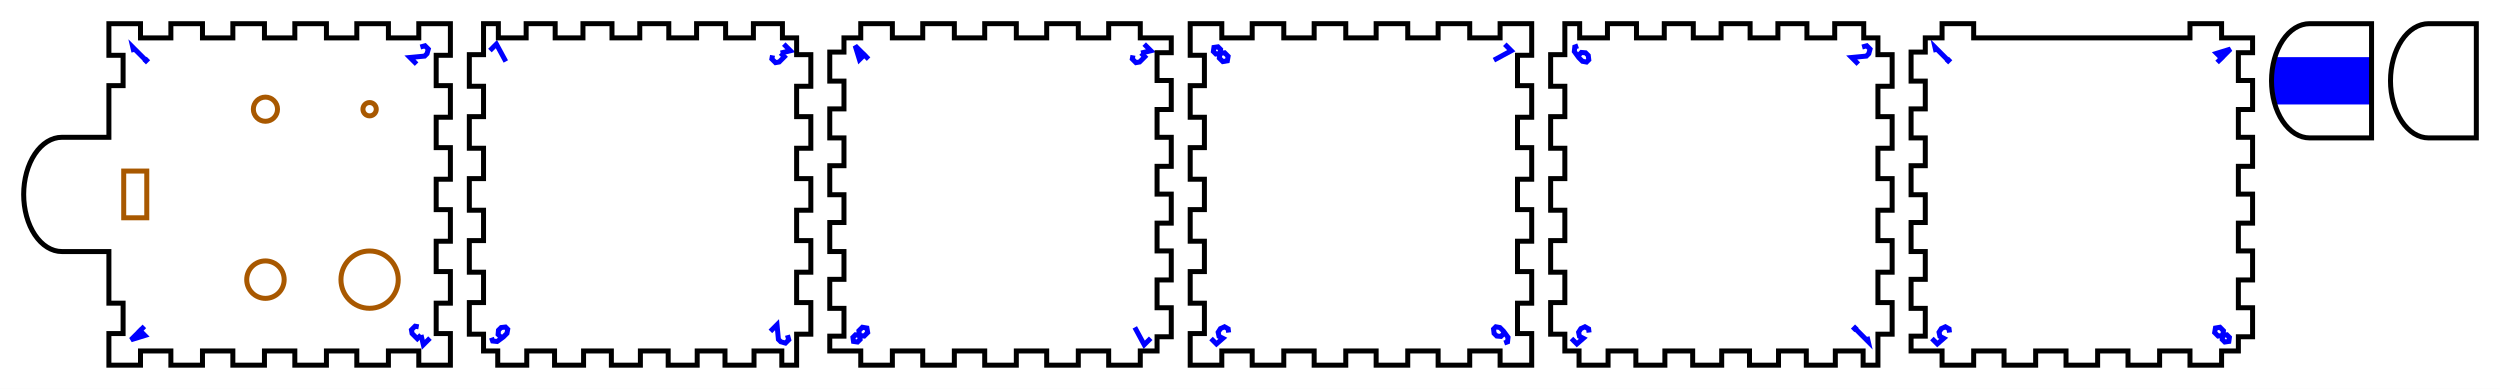
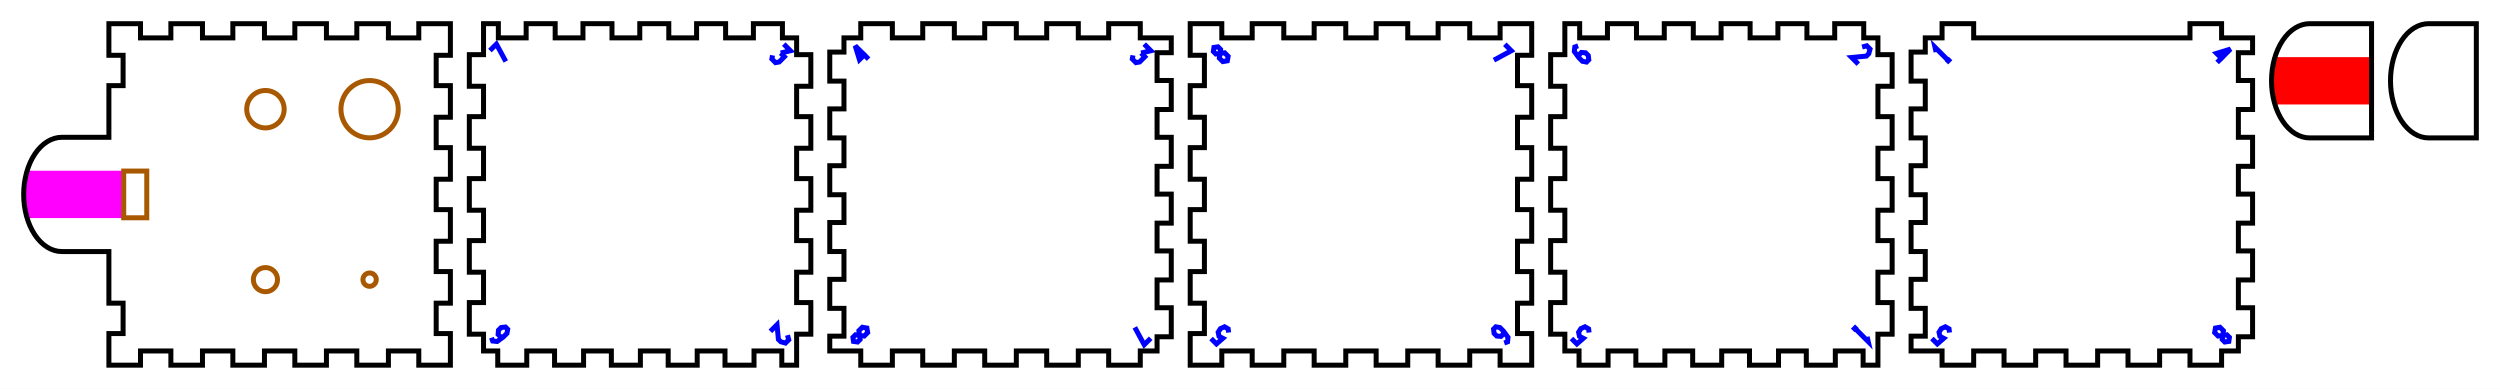
<svg xmlns="http://www.w3.org/2000/svg" width="528.04mm" height="82.13mm" viewBox="0 0 528.04 82.13">
  <rect x="0.0" y="0.0" width="528.04" height="82.13" fill="#ffffff" />
-   <g fill="#0000ff" stroke="none">
+   <g fill="#ff0000" stroke="none">
    <path d="M 500.845,12.065 L 500.845,22.065 L 480.573,22.065 L 480.486,21.770 L 480.404,21.472 L 480.328,21.171 L 480.257,20.866 L 480.192,20.559 L 480.132,20.250 L 480.078,19.938 L 480.029,19.624 L 479.986,19.308 L 479.949,18.991 L 479.917,18.672 L 479.891,18.352 L 479.871,18.031 L 479.857,17.709 L 479.848,17.387 L 479.845,17.065 L 479.848,16.743 L 479.857,16.421 L 479.871,16.099 L 479.891,15.778 L 479.917,15.458 L 479.949,15.139 L 479.986,14.822 L 480.029,14.506 L 480.078,14.192 L 480.132,13.880 L 480.192,13.571 L 480.257,13.264 L 480.328,12.959 L 480.404,12.658 L 480.486,12.360 L 480.573,12.065 Z" />
  </g>
+   <g fill="#ff00ff" stroke="none">
+     <path d="M 26.065,36.065 L 26.065,46.065 L 5.793,46.065 L 5.706,45.770 L 5.624,45.472 L 5.548,45.171 L 5.477,44.866 L 5.412,44.559 L 5.352,44.250 L 5.298,43.938 L 5.249,43.624 L 5.206,43.308 L 5.169,42.991 L 5.137,42.672 L 5.111,42.352 L 5.091,42.031 L 5.077,41.709 L 5.068,41.387 L 5.065,41.065 L 5.068,40.743 L 5.077,40.421 L 5.091,40.099 L 5.111,39.778 L 5.137,39.458 L 5.169,39.139 L 5.206,38.822 L 5.249,38.506 L 5.298,38.192 L 5.352,37.880 L 5.412,37.571 L 5.477,37.264 L 5.548,36.959 L 5.624,36.658 L 5.706,36.360 L 5.793,36.065 Z" />
+   </g>
  <g fill="none" stroke="#0000ff" stroke-width="1.056">
-     <path d="M 88.792,9.936 L 89.764,9.664 L 90.466,10.366 L 90.194,11.338 L 89.685,11.848 L 86.585,12.142 L 87.988,13.545" />
-     <path d="M 90.817,71.414 L 89.414,72.817 L 88.930,70.755" />
-     <path d="M 88.930,70.755 L 88.141,71.544 L 87.038,70.441 L 86.901,69.673 L 87.673,68.901 L 88.441,69.038" />
-     <path d="M 30.492,68.936 L 27.664,71.764 L 30.604,70.858 L 29.202,69.455" />
-     <path d="M 28.286,10.988 L 28.050,9.980 L 30.878,12.808" />
-     <path d="M 30.457,13.229 L 31.334,12.352" />
    <path d="M 103.478,10.681 L 104.846,9.313 L 106.833,12.984" />
    <path d="M 165.544,9.313 L 166.947,10.716 L 164.885,11.200" />
    <path d="M 164.885,11.200 L 165.674,11.989 L 164.571,13.092 L 163.803,13.229 L 163.031,12.457 L 163.168,11.689" />
    <path d="M 166.324,70.792 L 166.596,71.764 L 165.894,72.466 L 164.922,72.194 L 164.412,71.685 L 164.118,68.585 L 162.715,69.988" />
    <path d="M 103.810,71.328 L 104.057,72.028 L 105.007,72.129 L 106.314,71.173 L 107.078,70.410 L 107.236,69.550 L 106.763,69.076 L 105.850,69.182 L 105.285,69.748 L 105.207,70.632 L 105.768,71.193 L 106.314,71.173" />
    <path d="M 183.454,12.492 L 180.626,9.664 L 181.532,12.604 L 182.935,11.202" />
    <path d="M 241.674,9.313 L 243.077,10.716 L 241.015,11.200" />
    <path d="M 241.015,11.200 L 241.804,11.989 L 240.701,13.092 L 239.933,13.229 L 239.161,12.457 L 239.298,11.689" />
    <path d="M 243.042,71.449 L 241.674,72.817 L 239.687,69.146" />
    <path d="M 181.548,70.842 L 181.671,71.701 L 181.133,72.239 L 180.275,72.115 L 180.151,71.257 L 180.689,70.719 L 181.548,70.842 L 182.533,70.979 L 183.268,70.244 L 183.103,69.287 L 182.146,69.122 L 181.411,69.857 L 181.548,70.842" />
    <path d="M 257.678,11.288 L 256.819,11.411 L 256.281,10.873 L 256.405,10.015 L 257.263,9.891 L 257.801,10.429 L 257.678,11.288 L 257.541,12.273 L 258.276,13.008 L 259.233,12.843 L 259.398,11.886 L 258.663,11.151 L 257.678,11.288" />
    <path d="M 317.839,9.348 L 319.207,10.716 L 315.536,12.703" />
    <path d="M 317.718,72.450 L 318.418,72.203 L 318.519,71.253 L 317.563,69.946 L 316.800,69.182 L 315.940,69.024 L 315.466,69.497 L 315.572,70.410 L 316.138,70.975 L 317.022,71.053 L 317.583,70.492 L 317.563,69.946" />
    <path d="M 255.791,71.501 L 256.931,72.641 L 258.291,71.456 L 257.480,71.040 L 257.293,70.175 L 257.775,69.412 L 258.625,69.018 L 259.409,69.462 L 259.508,70.240" />
    <path d="M 333.322,9.680 L 332.622,9.927 L 332.521,10.877 L 333.477,12.184 L 334.240,12.948 L 335.100,13.106 L 335.574,12.633 L 335.468,11.720 L 334.902,11.155 L 334.018,11.077 L 333.457,11.638 L 333.477,12.184" />
    <path d="M 393.312,9.936 L 394.284,9.664 L 394.986,10.366 L 394.714,11.338 L 394.205,11.848 L 391.105,12.142 L 392.508,13.545" />
    <path d="M 394.364,71.142 L 394.600,72.150 L 391.772,69.322" />
    <path d="M 392.193,68.901 L 391.316,69.778" />
    <path d="M 331.921,71.501 L 333.061,72.641 L 334.421,71.456 L 333.610,71.040 L 333.423,70.175 L 333.905,69.412 L 334.755,69.018 L 335.539,69.462 L 335.638,70.240" />
    <path d="M 408.936,10.988 L 408.700,9.980 L 411.528,12.808" />
    <path d="M 411.107,13.229 L 411.984,12.352" />
    <path d="M 468.288,13.194 L 471.116,10.366 L 468.176,11.272 L 469.578,12.675" />
    <path d="M 469.492,70.842 L 470.351,70.719 L 470.889,71.257 L 470.765,72.115 L 469.907,72.239 L 469.369,71.701 L 469.492,70.842 L 469.629,69.857 L 468.894,69.122 L 467.937,69.287 L 467.772,70.244 L 468.507,70.979 L 469.492,70.842" />
    <path d="M 408.051,71.501 L 409.191,72.641 L 410.551,71.456 L 409.740,71.040 L 409.553,70.175 L 410.035,69.412 L 410.885,69.018 L 411.669,69.462 L 411.768,70.240" />
  </g>
  <g fill="none" stroke="#a85800" stroke-width="1.056">
-     <path d="M 26.130,46.000 L 31.000,46.000 L 31.000,36.130 L 26.130,36.130 Z" />
-     <circle cx="78.065" cy="23.065" r="1.408" />
-     <circle cx="56.065" cy="23.065" r="2.552" />
-     <circle cx="56.065" cy="59.065" r="3.955" />
-     <circle cx="78.065" cy="59.065" r="6.051" />
+     <path d="M 26.130,36.130 L 31.000,36.130 L 31.000,46.000 L 26.130,46.000 Z" />
+     <circle cx="78.065" cy="59.065" r="1.408" />
+     <circle cx="56.065" cy="59.065" r="2.552" />
+     <circle cx="56.065" cy="23.065" r="3.955" />
+     <circle cx="78.065" cy="23.065" r="6.051" />
  </g>
  <g fill="none" stroke="#000000" stroke-width="1.056">
-     <path d="M 95.130,5.000 L 95.130,11.675 L 92.130,11.675 L 92.130,18.091 L 95.130,18.091 L 95.130,24.766 L 92.130,24.766 L 92.130,31.182 L 95.130,31.182 L 95.130,37.857 L 92.130,37.857 L 92.130,44.273 L 95.130,44.273 L 95.130,50.948 L 92.130,50.948 L 92.130,57.364 L 95.130,57.364 L 95.130,64.039 L 92.130,64.039 L 92.130,70.455 L 95.130,70.455 L 95.130,77.130 L 88.455,77.130 L 88.455,74.130 L 82.039,74.130 L 82.039,77.130 L 75.364,77.130 L 75.364,74.130 L 68.948,74.130 L 68.948,77.130 L 62.273,77.130 L 62.273,74.130 L 55.857,74.130 L 55.857,77.130 L 49.182,77.130 L 49.182,74.130 L 42.766,74.130 L 42.766,77.130 L 36.091,77.130 L 36.091,74.130 L 29.675,74.130 L 29.675,77.130 L 23.000,77.130 L 23.000,70.455 L 26.000,70.455 L 26.000,64.039 L 23.000,64.039 L 23.000,53.130 L 13.063,53.130 L 12.271,53.072 L 11.486,52.897 L 10.716,52.608 L 9.969,52.207 L 9.253,51.699 L 8.574,51.089 L 7.939,50.382 L 7.354,49.586 L 6.824,48.709 L 6.354,47.758 L 5.948,46.744 L 5.611,45.675 L 5.346,44.561 L 5.154,43.415 L 5.039,42.245 L 5.000,41.065 L 5.039,39.885 L 5.154,38.715 L 5.346,37.569 L 5.611,36.455 L 5.948,35.386 L 6.354,34.372 L 6.824,33.421 L 7.354,32.544 L 7.939,31.748 L 8.574,31.041 L 9.253,30.431 L 9.969,29.923 L 10.716,29.522 L 11.486,29.233 L 12.271,29.058 L 13.063,29.000 L 23.000,29.000 L 23.000,18.091 L 26.000,18.091 L 26.000,11.675 L 23.000,11.675 L 23.000,5.000 L 29.675,5.000 L 29.675,8.000 L 36.091,8.000 L 36.091,5.000 L 42.766,5.000 L 42.766,8.000 L 49.182,8.000 L 49.182,5.000 L 55.857,5.000 L 55.857,8.000 L 62.273,8.000 L 62.273,5.000 L 68.948,5.000 L 68.948,8.000 L 75.364,8.000 L 75.364,5.000 L 82.039,5.000 L 82.039,8.000 L 88.455,8.000 L 88.455,5.000 Z" />
+     <path d="M 95.130,77.130 L 95.130,70.455 L 92.130,70.455 L 92.130,64.039 L 95.130,64.039 L 95.130,57.364 L 92.130,57.364 L 92.130,50.948 L 95.130,50.948 L 95.130,44.273 L 92.130,44.273 L 92.130,37.857 L 95.130,37.857 L 95.130,31.182 L 92.130,31.182 L 92.130,24.766 L 95.130,24.766 L 95.130,18.091 L 92.130,18.091 L 92.130,11.675 L 95.130,11.675 L 95.130,5.000 L 88.455,5.000 L 88.455,8.000 L 82.039,8.000 L 82.039,5.000 L 75.364,5.000 L 75.364,8.000 L 68.948,8.000 L 68.948,5.000 L 62.273,5.000 L 62.273,8.000 L 55.857,8.000 L 55.857,5.000 L 49.182,5.000 L 49.182,8.000 L 42.766,8.000 L 42.766,5.000 L 36.091,5.000 L 36.091,8.000 L 29.675,8.000 L 29.675,5.000 L 23.000,5.000 L 23.000,11.675 L 26.000,11.675 L 26.000,18.091 L 23.000,18.091 L 23.000,29.000 L 13.063,29.000 L 12.271,29.058 L 11.486,29.233 L 10.716,29.522 L 9.969,29.923 L 9.253,30.431 L 8.574,31.041 L 7.939,31.748 L 7.354,32.544 L 6.824,33.421 L 6.354,34.372 L 5.948,35.386 L 5.611,36.455 L 5.346,37.569 L 5.154,38.715 L 5.039,39.885 L 5.000,41.065 L 5.039,42.245 L 5.154,43.415 L 5.346,44.561 L 5.611,45.675 L 5.948,46.744 L 6.354,47.758 L 6.824,48.709 L 7.354,49.586 L 7.939,50.382 L 8.574,51.089 L 9.253,51.699 L 9.969,52.207 L 10.716,52.608 L 11.486,52.897 L 12.271,53.072 L 13.063,53.130 L 23.000,53.130 L 23.000,64.039 L 26.000,64.039 L 26.000,70.455 L 23.000,70.455 L 23.000,77.130 L 29.675,77.130 L 29.675,74.130 L 36.091,74.130 L 36.091,77.130 L 42.766,77.130 L 42.766,74.130 L 49.182,74.130 L 49.182,77.130 L 55.857,77.130 L 55.857,74.130 L 62.273,74.130 L 62.273,77.130 L 68.948,77.130 L 68.948,74.130 L 75.364,74.130 L 75.364,77.130 L 82.039,77.130 L 82.039,74.130 L 88.455,74.130 L 88.455,77.130 Z" />
    <path d="M 102.130,5.000 L 105.260,5.000 L 105.260,8.000 L 111.130,8.000 L 111.130,5.000 L 117.260,5.000 L 117.260,8.000 L 123.130,8.000 L 123.130,5.000 L 129.260,5.000 L 129.260,8.000 L 135.130,8.000 L 135.130,5.000 L 141.260,5.000 L 141.260,8.000 L 147.130,8.000 L 147.130,5.000 L 153.260,5.000 L 153.260,8.000 L 159.130,8.000 L 159.130,5.000 L 165.260,5.000 L 165.260,8.000 L 168.260,8.000 L 168.260,11.545 L 171.260,11.545 L 171.260,18.221 L 168.260,18.221 L 168.260,24.636 L 171.260,24.636 L 171.260,31.312 L 168.260,31.312 L 168.260,37.727 L 171.260,37.727 L 171.260,44.403 L 168.260,44.403 L 168.260,50.818 L 171.260,50.818 L 171.260,57.494 L 168.260,57.494 L 168.260,63.909 L 171.260,63.909 L 171.260,70.585 L 168.260,70.585 L 168.260,77.130 L 165.130,77.130 L 165.130,74.130 L 159.260,74.130 L 159.260,77.130 L 153.130,77.130 L 153.130,74.130 L 147.260,74.130 L 147.260,77.130 L 141.130,77.130 L 141.130,74.130 L 135.260,74.130 L 135.260,77.130 L 129.130,77.130 L 129.130,74.130 L 123.260,74.130 L 123.260,77.130 L 117.130,77.130 L 117.130,74.130 L 111.260,74.130 L 111.260,77.130 L 105.130,77.130 L 105.130,74.130 L 102.130,74.130 L 102.130,70.585 L 99.130,70.585 L 99.130,63.909 L 102.130,63.909 L 102.130,57.494 L 99.130,57.494 L 99.130,50.818 L 102.130,50.818 L 102.130,44.403 L 99.130,44.403 L 99.130,37.727 L 102.130,37.727 L 102.130,31.312 L 99.130,31.312 L 99.130,24.636 L 102.130,24.636 L 102.130,18.221 L 99.130,18.221 L 99.130,11.545 L 102.130,11.545 Z" />
    <path d="M 178.260,8.000 L 181.805,8.000 L 181.805,5.000 L 188.481,5.000 L 188.481,8.000 L 194.896,8.000 L 194.896,5.000 L 201.572,5.000 L 201.572,8.000 L 207.987,8.000 L 207.987,5.000 L 214.663,5.000 L 214.663,8.000 L 221.078,8.000 L 221.078,5.000 L 227.754,5.000 L 227.754,8.000 L 234.169,8.000 L 234.169,5.000 L 240.845,5.000 L 240.845,8.000 L 247.390,8.000 L 247.390,11.130 L 244.390,11.130 L 244.390,17.000 L 247.390,17.000 L 247.390,23.130 L 244.390,23.130 L 244.390,29.000 L 247.390,29.000 L 247.390,35.130 L 244.390,35.130 L 244.390,41.000 L 247.390,41.000 L 247.390,47.130 L 244.390,47.130 L 244.390,53.000 L 247.390,53.000 L 247.390,59.130 L 244.390,59.130 L 244.390,65.000 L 247.390,65.000 L 247.390,71.130 L 244.390,71.130 L 244.390,74.130 L 240.845,74.130 L 240.845,77.130 L 234.169,77.130 L 234.169,74.130 L 227.754,74.130 L 227.754,77.130 L 221.078,77.130 L 221.078,74.130 L 214.663,74.130 L 214.663,77.130 L 207.987,77.130 L 207.987,74.130 L 201.572,74.130 L 201.572,77.130 L 194.896,77.130 L 194.896,74.130 L 188.481,74.130 L 188.481,77.130 L 181.805,77.130 L 181.805,74.130 L 175.260,74.130 L 175.260,71.000 L 178.260,71.000 L 178.260,65.130 L 175.260,65.130 L 175.260,59.000 L 178.260,59.000 L 178.260,53.130 L 175.260,53.130 L 175.260,47.000 L 178.260,47.000 L 178.260,41.130 L 175.260,41.130 L 175.260,35.000 L 178.260,35.000 L 178.260,29.130 L 175.260,29.130 L 175.260,23.000 L 178.260,23.000 L 178.260,17.130 L 175.260,17.130 L 175.260,11.000 L 178.260,11.000 Z" />
    <path d="M 251.390,5.000 L 258.065,5.000 L 258.065,8.000 L 264.481,8.000 L 264.481,5.000 L 271.156,5.000 L 271.156,8.000 L 277.572,8.000 L 277.572,5.000 L 284.247,5.000 L 284.247,8.000 L 290.663,8.000 L 290.663,5.000 L 297.338,5.000 L 297.338,8.000 L 303.754,8.000 L 303.754,5.000 L 310.429,5.000 L 310.429,8.000 L 316.845,8.000 L 316.845,5.000 L 323.520,5.000 L 323.520,11.675 L 320.520,11.675 L 320.520,18.091 L 323.520,18.091 L 323.520,24.766 L 320.520,24.766 L 320.520,31.182 L 323.520,31.182 L 323.520,37.857 L 320.520,37.857 L 320.520,44.273 L 323.520,44.273 L 323.520,50.948 L 320.520,50.948 L 320.520,57.364 L 323.520,57.364 L 323.520,64.039 L 320.520,64.039 L 320.520,70.455 L 323.520,70.455 L 323.520,77.130 L 316.845,77.130 L 316.845,74.130 L 310.429,74.130 L 310.429,77.130 L 303.754,77.130 L 303.754,74.130 L 297.338,74.130 L 297.338,77.130 L 290.663,77.130 L 290.663,74.130 L 284.247,74.130 L 284.247,77.130 L 277.572,77.130 L 277.572,74.130 L 271.156,74.130 L 271.156,77.130 L 264.481,77.130 L 264.481,74.130 L 258.065,74.130 L 258.065,77.130 L 251.390,77.130 L 251.390,70.455 L 254.390,70.455 L 254.390,64.039 L 251.390,64.039 L 251.390,57.364 L 254.390,57.364 L 254.390,50.948 L 251.390,50.948 L 251.390,44.273 L 254.390,44.273 L 254.390,37.857 L 251.390,37.857 L 251.390,31.182 L 254.390,31.182 L 254.390,24.766 L 251.390,24.766 L 251.390,18.091 L 254.390,18.091 L 254.390,11.675 L 251.390,11.675 Z" />
    <path d="M 330.520,5.000 L 333.650,5.000 L 333.650,8.000 L 339.520,8.000 L 339.520,5.000 L 345.650,5.000 L 345.650,8.000 L 351.520,8.000 L 351.520,5.000 L 357.650,5.000 L 357.650,8.000 L 363.520,8.000 L 363.520,5.000 L 369.650,5.000 L 369.650,8.000 L 375.520,8.000 L 375.520,5.000 L 381.650,5.000 L 381.650,8.000 L 387.520,8.000 L 387.520,5.000 L 393.650,5.000 L 393.650,8.000 L 396.650,8.000 L 396.650,11.545 L 399.650,11.545 L 399.650,18.221 L 396.650,18.221 L 396.650,24.636 L 399.650,24.636 L 399.650,31.312 L 396.650,31.312 L 396.650,37.727 L 399.650,37.727 L 399.650,44.403 L 396.650,44.403 L 396.650,50.818 L 399.650,50.818 L 399.650,57.494 L 396.650,57.494 L 396.650,63.909 L 399.650,63.909 L 399.650,70.585 L 396.650,70.585 L 396.650,77.130 L 393.520,77.130 L 393.520,74.130 L 387.650,74.130 L 387.650,77.130 L 381.520,77.130 L 381.520,74.130 L 375.650,74.130 L 375.650,77.130 L 369.520,77.130 L 369.520,74.130 L 363.650,74.130 L 363.650,77.130 L 357.520,77.130 L 357.520,74.130 L 351.650,74.130 L 351.650,77.130 L 345.520,77.130 L 345.520,74.130 L 339.650,74.130 L 339.650,77.130 L 333.520,77.130 L 333.520,74.130 L 330.520,74.130 L 330.520,70.585 L 327.520,70.585 L 327.520,63.909 L 330.520,63.909 L 330.520,57.494 L 327.520,57.494 L 327.520,50.818 L 330.520,50.818 L 330.520,44.403 L 327.520,44.403 L 327.520,37.727 L 330.520,37.727 L 330.520,31.312 L 327.520,31.312 L 327.520,24.636 L 330.520,24.636 L 330.520,18.221 L 327.520,18.221 L 327.520,11.545 L 330.520,11.545 Z" />
    <path d="M 406.650,8.000 L 410.195,8.000 L 410.195,5.000 L 416.871,5.000 L 416.871,8.000 L 462.559,8.000 L 462.559,5.000 L 469.235,5.000 L 469.235,8.000 L 475.780,8.000 L 475.780,11.130 L 472.780,11.130 L 472.780,17.000 L 475.780,17.000 L 475.780,23.130 L 472.780,23.130 L 472.780,29.000 L 475.780,29.000 L 475.780,35.130 L 472.780,35.130 L 472.780,41.000 L 475.780,41.000 L 475.780,47.130 L 472.780,47.130 L 472.780,53.000 L 475.780,53.000 L 475.780,59.130 L 472.780,59.130 L 472.780,65.000 L 475.780,65.000 L 475.780,71.130 L 472.780,71.130 L 472.780,74.130 L 469.235,74.130 L 469.235,77.130 L 462.559,77.130 L 462.559,74.130 L 456.144,74.130 L 456.144,77.130 L 449.468,77.130 L 449.468,74.130 L 443.053,74.130 L 443.053,77.130 L 436.377,77.130 L 436.377,74.130 L 429.962,74.130 L 429.962,77.130 L 423.286,77.130 L 423.286,74.130 L 416.871,74.130 L 416.871,77.130 L 410.195,77.130 L 410.195,74.130 L 403.650,74.130 L 403.650,71.000 L 406.650,71.000 L 406.650,65.130 L 403.650,65.130 L 403.650,59.000 L 406.650,59.000 L 406.650,53.130 L 403.650,53.130 L 403.650,47.000 L 406.650,47.000 L 406.650,41.130 L 403.650,41.130 L 403.650,35.000 L 406.650,35.000 L 406.650,29.130 L 403.650,29.130 L 403.650,23.000 L 406.650,23.000 L 406.650,17.130 L 403.650,17.130 L 403.650,11.000 L 406.650,11.000 Z" />
    <path d="M 500.910,5.000 L 500.910,29.130 L 487.843,29.130 L 487.051,29.072 L 486.266,28.897 L 485.496,28.608 L 484.749,28.207 L 484.033,27.699 L 483.354,27.089 L 482.719,26.382 L 482.134,25.586 L 481.604,24.709 L 481.134,23.758 L 480.728,22.744 L 480.391,21.675 L 480.126,20.561 L 479.934,19.415 L 479.819,18.245 L 479.780,17.065 L 479.819,15.885 L 479.934,14.715 L 480.126,13.569 L 480.391,12.455 L 480.728,11.386 L 481.134,10.372 L 481.604,9.421 L 482.134,8.544 L 482.719,7.748 L 483.354,7.041 L 484.033,6.431 L 484.749,5.923 L 485.496,5.522 L 486.266,5.233 L 487.051,5.058 L 487.843,5.000 Z" />
    <path d="M 523.040,5.000 L 523.040,29.130 L 512.973,29.130 L 512.181,29.072 L 511.396,28.897 L 510.626,28.608 L 509.879,28.207 L 509.163,27.699 L 508.484,27.089 L 507.849,26.382 L 507.264,25.586 L 506.734,24.709 L 506.264,23.758 L 505.858,22.744 L 505.521,21.675 L 505.256,20.561 L 505.064,19.415 L 504.949,18.245 L 504.910,17.065 L 504.949,15.885 L 505.064,14.715 L 505.256,13.569 L 505.521,12.455 L 505.858,11.386 L 506.264,10.372 L 506.734,9.421 L 507.264,8.544 L 507.849,7.748 L 508.484,7.041 L 509.163,6.431 L 509.879,5.923 L 510.626,5.522 L 511.396,5.233 L 512.181,5.058 L 512.973,5.000 Z" />
  </g>
</svg>
